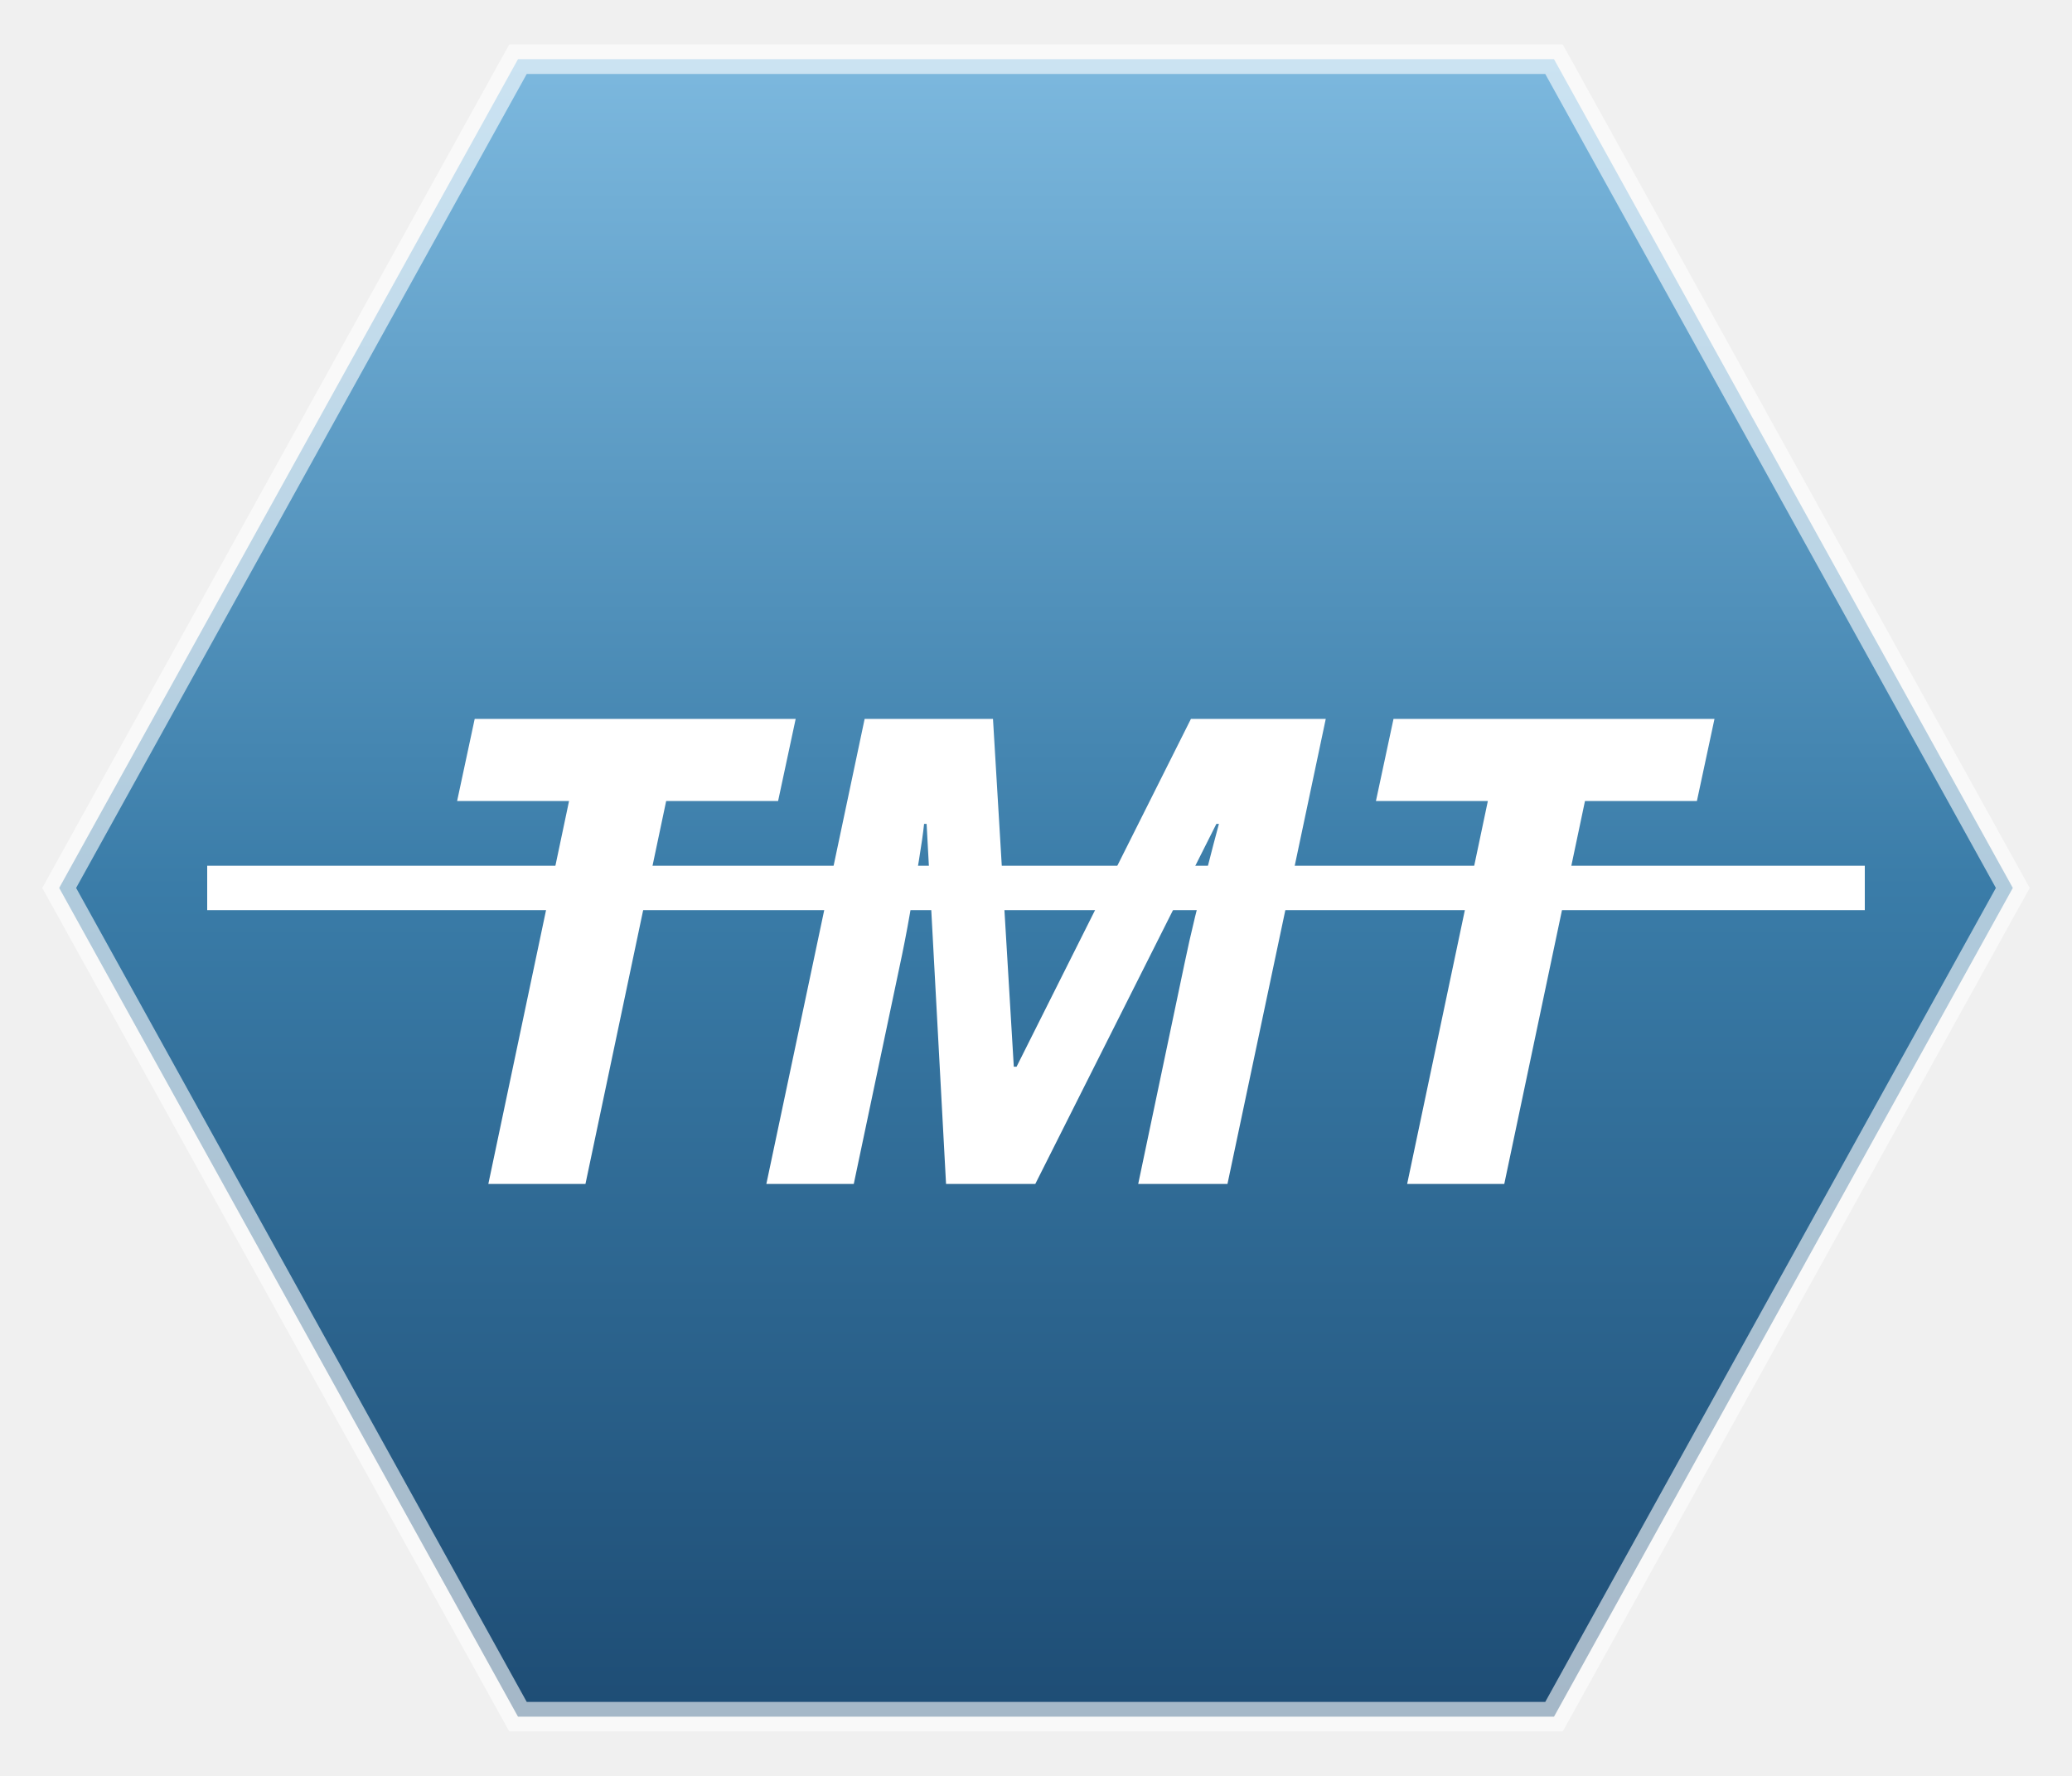
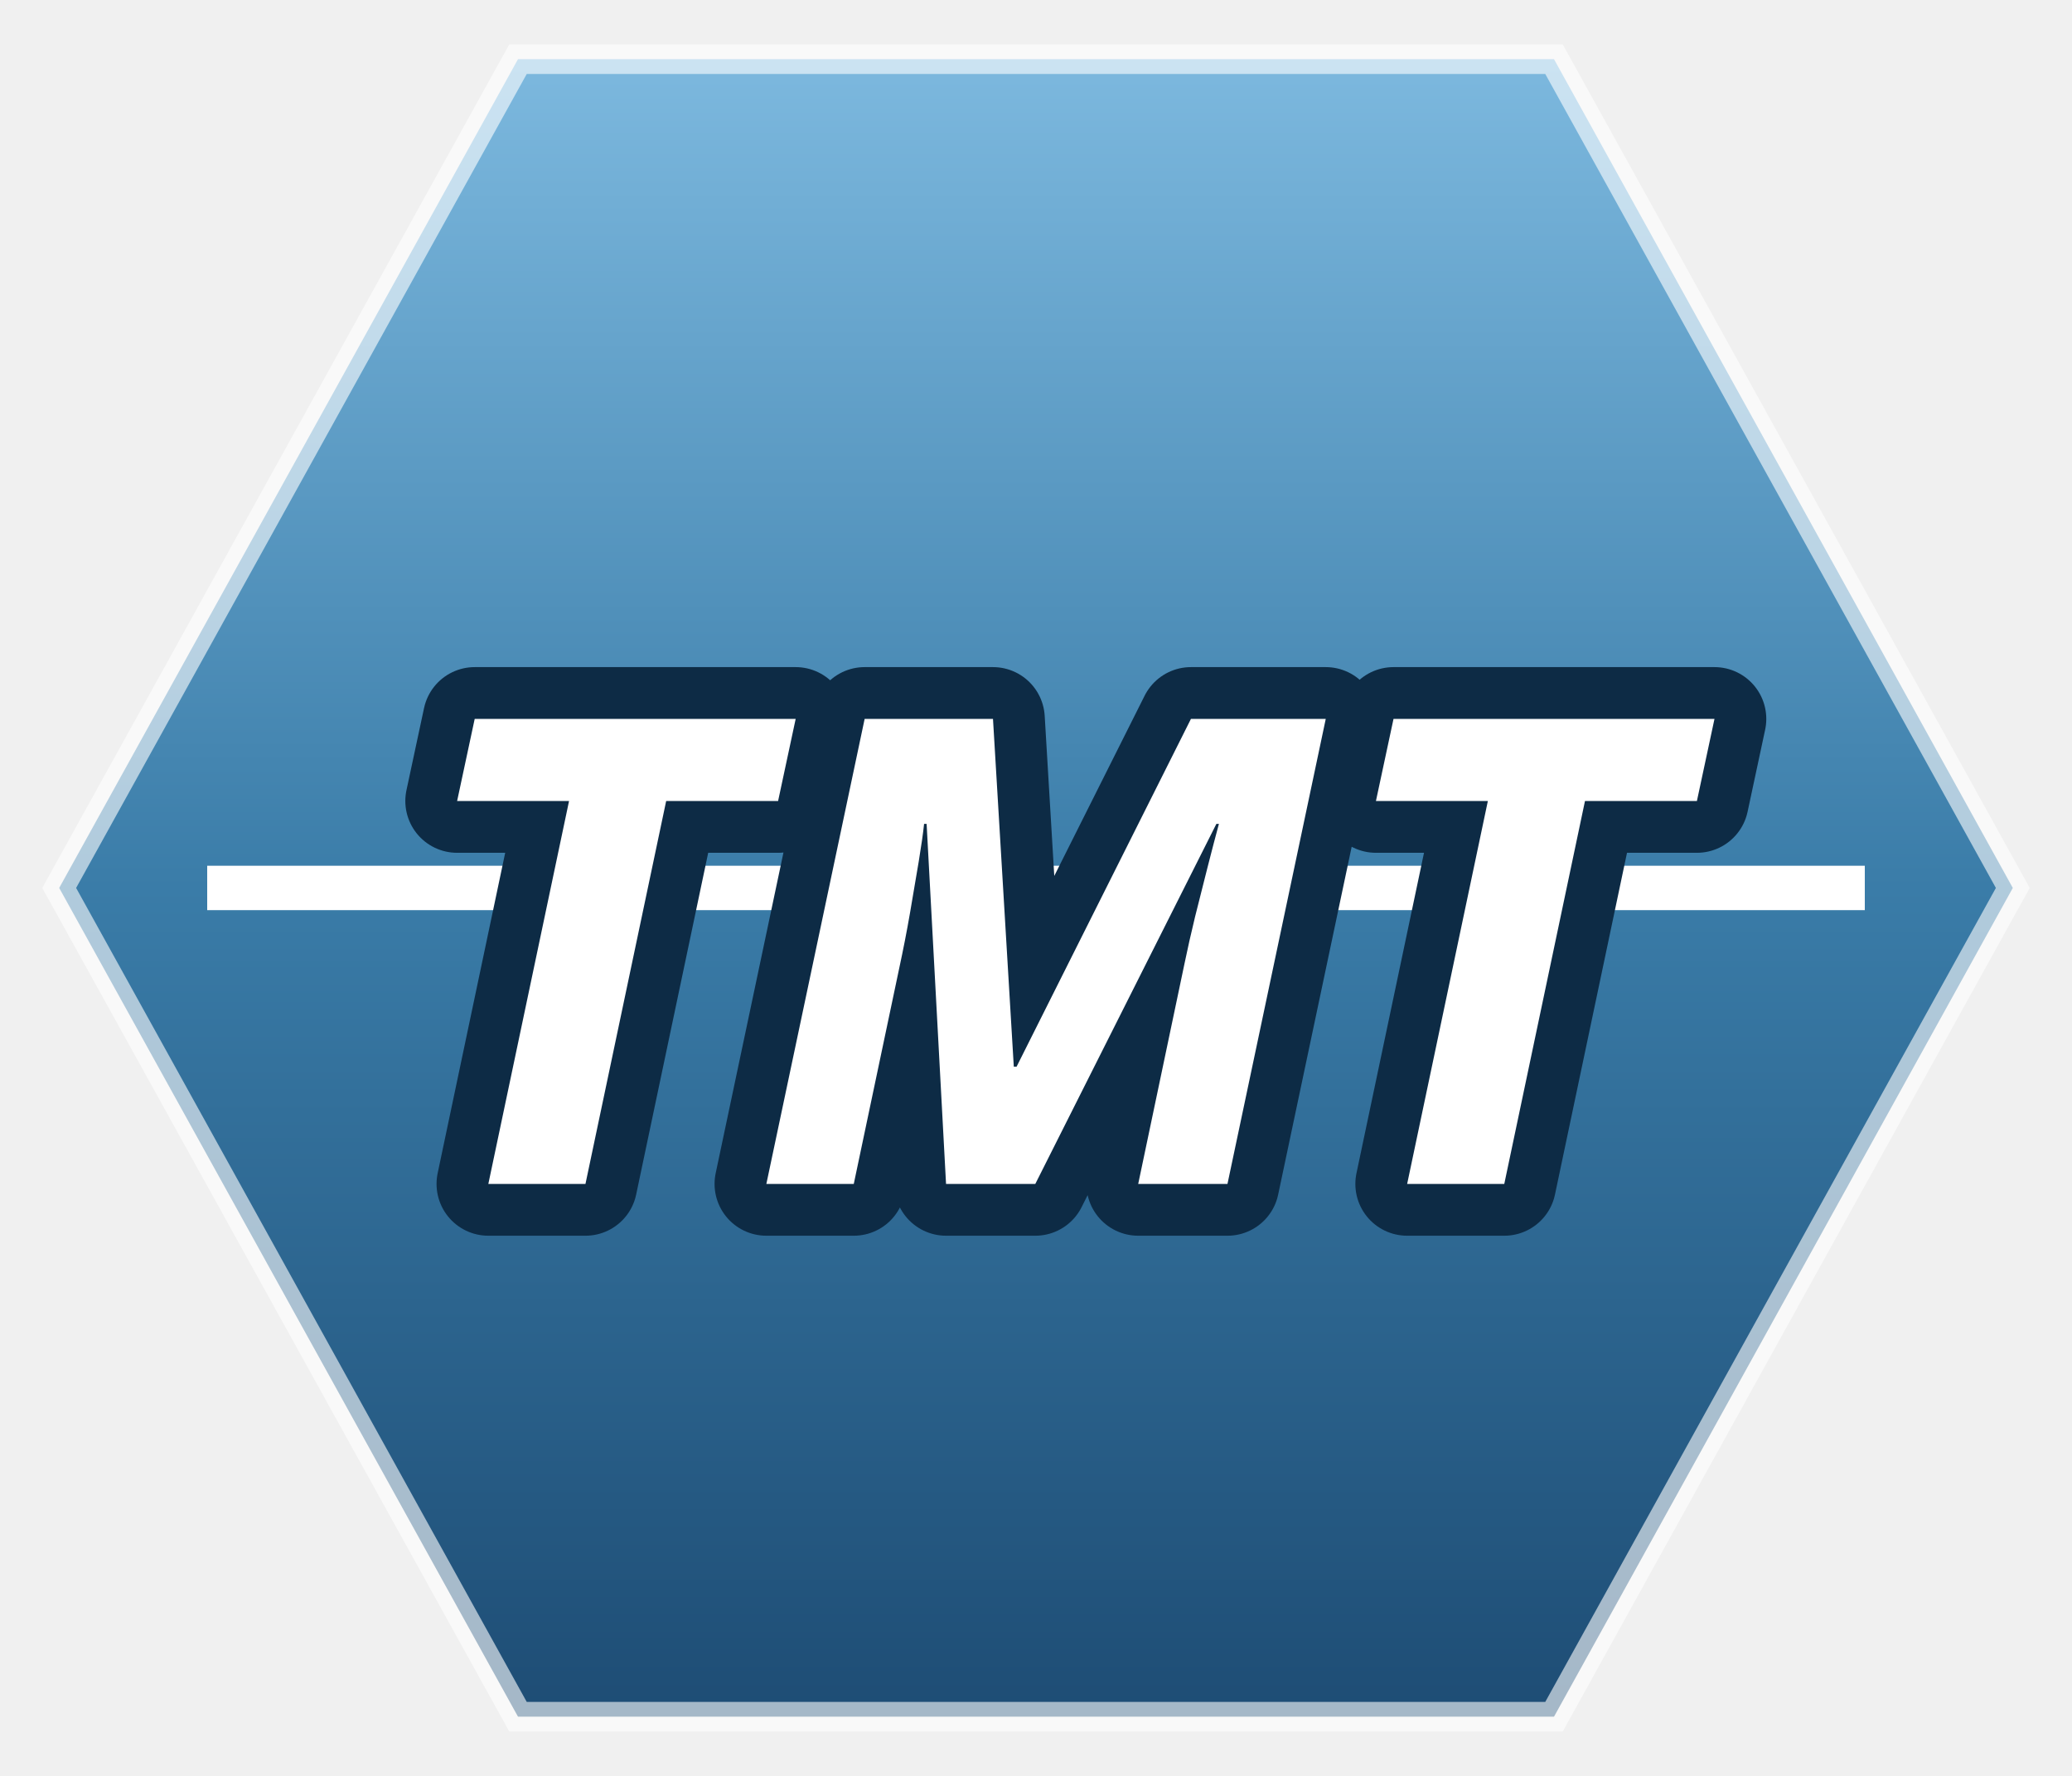
<svg xmlns="http://www.w3.org/2000/svg" viewBox="0 0 140 120">
  <defs>
    <linearGradient id="g" x1="0" y1="0" x2="0" y2="1">
      <stop offset="0" stop-color="#7cb8de" />
      <stop offset="0.5" stop-color="#3a7ca8" />
      <stop offset="1" stop-color="#1e4d75" />
    </linearGradient>
  </defs>
  <path d="M35,4 L105,4 L136,60 L105,116 L35,116 L4,60 Z" fill="url(#g)" stroke="rgba(255,255,255,0.6)" stroke-width="2" />
  <line x1="14" y1="60" x2="126" y2="60" stroke="white" stroke-width="3" />
-   <text x="70" y="80" font-size="44" font-family="Impact,Arial Black,sans-serif" font-weight="900" fill="white" text-anchor="middle" font-style="italic">TMT</text>
+   <text x="70" y="80" font-size="44" font-family="Impact,Arial Black,sans-serif" font-weight="900" fill="white" text-anchor="middle" font-style="italic" stroke="#0d2b45" stroke-width="7" stroke-linejoin="round" style="paint-order:stroke fill">TMT</text>
</svg>
